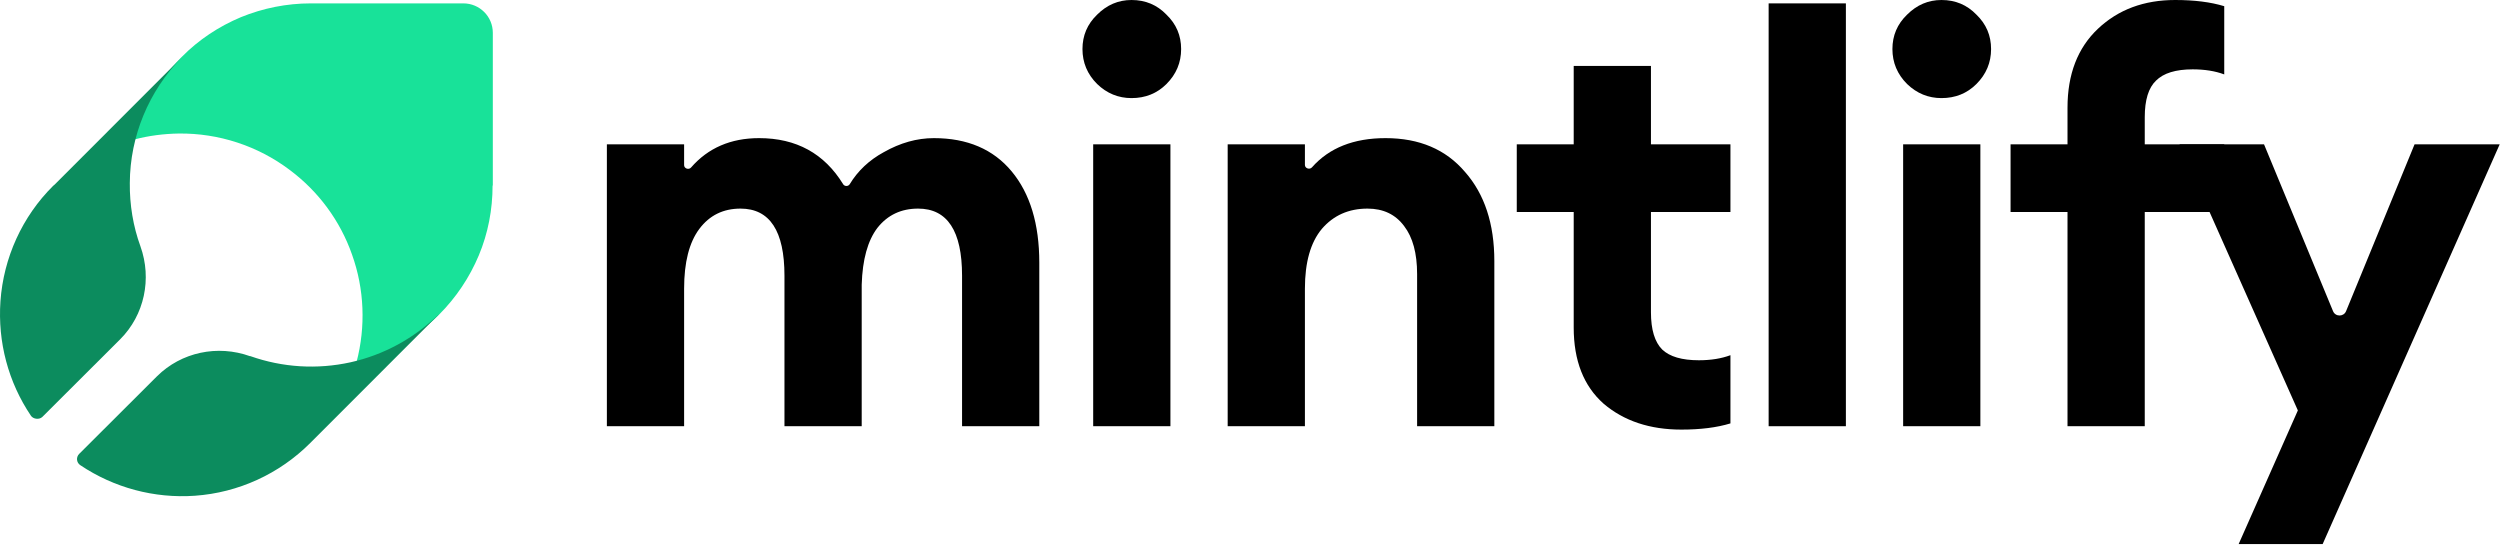
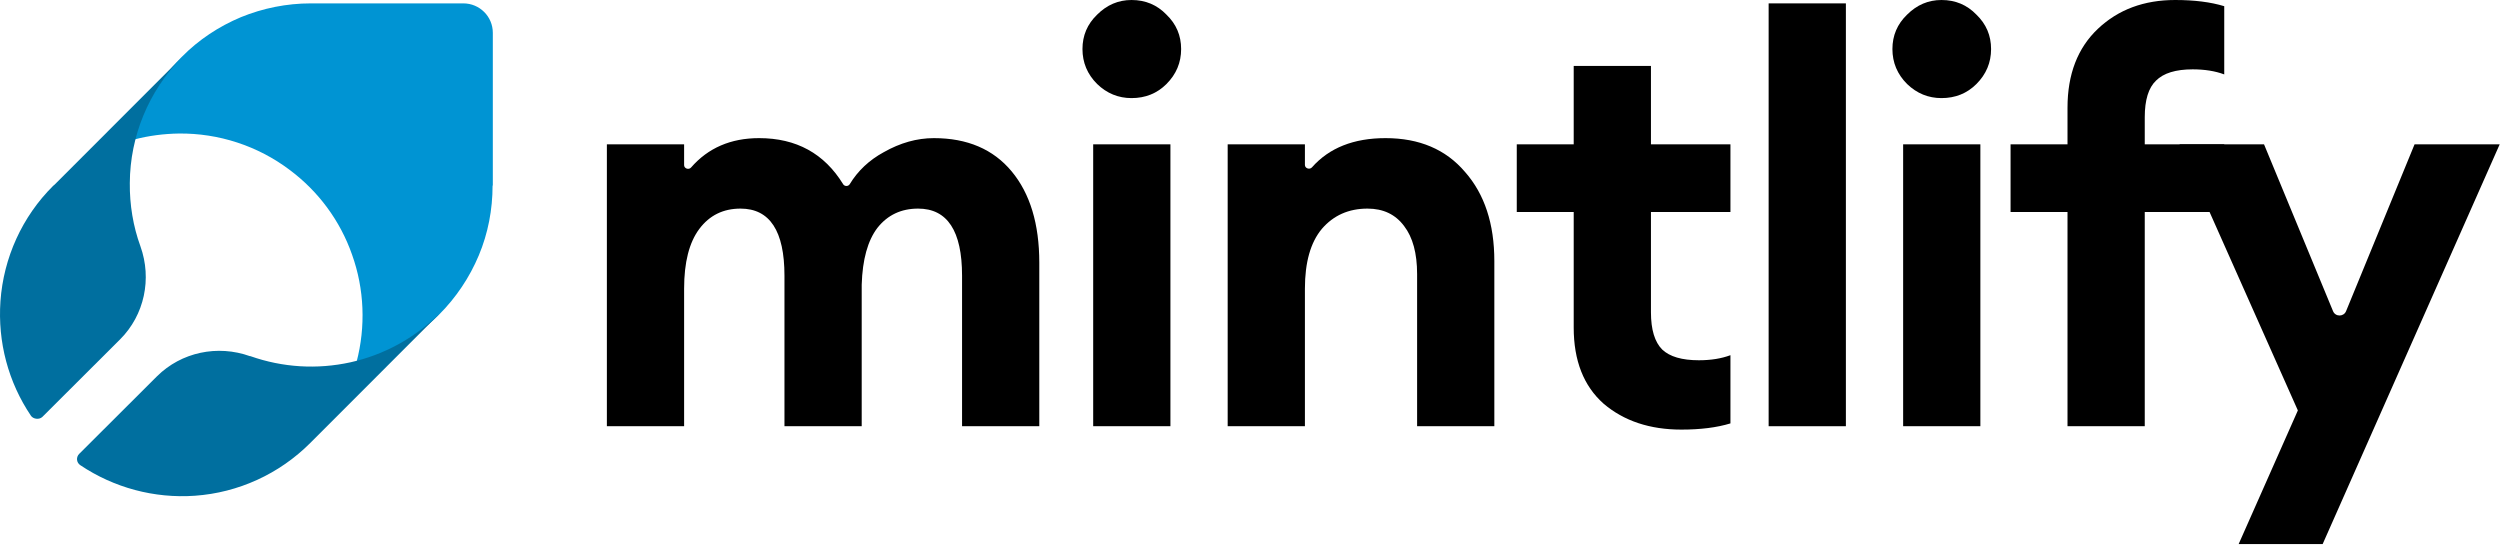
<svg xmlns="http://www.w3.org/2000/svg" width="1682" height="367" viewBox="0 0 1682 367" fill="none">
  <path d="M1562.69 366.037H1506.17L1546 276.14L1466.34 97.105H1523.24L1569.66 209.337C1571.28 213.26 1576.84 213.253 1578.45 209.325L1624.52 97.105H1681.79L1562.69 366.037Z" fill="black" />
  <path d="M1391.02 286.761V142.622H1352.71V97.104H1391.02V72.449C1391.02 49.943 1397.85 32.242 1411.5 19.345C1425.16 6.448 1442.48 0 1463.47 0C1476.37 0 1487.37 1.391 1496.47 4.172V50.069C1490.4 47.793 1483.32 46.656 1475.23 46.656C1463.85 46.656 1455.63 49.184 1450.57 54.242C1445.51 59.046 1442.99 67.265 1442.99 78.897V97.104H1496.47V142.622H1442.99V286.761H1391.02Z" fill="black" />
  <path d="M1306.22 66.001C1297.37 66.001 1289.66 62.84 1283.08 56.518C1276.51 49.943 1273.22 42.104 1273.22 33C1273.22 23.897 1276.51 16.184 1283.08 9.862C1289.66 3.287 1297.37 0 1306.22 0C1315.58 0 1323.42 3.287 1329.74 9.862C1336.31 16.184 1339.6 23.897 1339.6 33C1339.6 42.104 1336.31 49.943 1329.74 56.518C1323.42 62.84 1315.58 66.001 1306.22 66.001ZM1280.43 286.761V97.104H1332.39V286.761H1280.43Z" fill="black" />
  <path d="M1189.94 286.761V2.276H1241.91V286.761H1189.94Z" fill="black" />
  <path d="M1131.24 289.037C1110 289.037 1092.55 283.221 1078.89 271.588C1065.49 259.703 1058.79 242.634 1058.79 220.381V142.622H1020.48V97.104H1058.79V44.38H1110.76V97.104H1164.24V142.622H1110.76V210.14C1110.76 221.772 1113.29 230.117 1118.34 235.174C1123.4 239.979 1131.62 242.381 1143 242.381C1151.09 242.381 1158.17 241.243 1164.24 238.967V284.864C1155.14 287.646 1144.14 289.037 1131.24 289.037Z" fill="black" />
  <path d="M825.979 286.761V97.104H877.945V110.967C877.945 113.311 881.135 114.347 882.688 112.591C894.273 99.485 910.773 92.932 932.187 92.932C954.946 92.932 972.774 100.518 985.67 115.691C998.82 130.61 1005.39 150.587 1005.39 175.622V286.761H953.429V184.346C953.429 170.438 950.521 159.691 944.704 152.105C938.888 144.265 930.67 140.346 920.049 140.346C907.405 140.346 897.164 144.898 889.325 154.001C881.738 163.105 877.945 176.507 877.945 194.208V286.761H825.979Z" fill="black" />
  <path d="M761.286 66.001C752.436 66.001 744.723 62.84 738.148 56.518C731.574 49.943 728.286 42.104 728.286 33C728.286 23.897 731.574 16.184 738.148 9.862C744.723 3.287 752.436 0 761.286 0C770.643 0 778.482 3.287 784.804 9.862C791.379 16.184 794.666 23.897 794.666 33C794.666 42.104 791.379 49.943 784.804 56.518C778.482 62.84 770.643 66.001 761.286 66.001ZM735.493 286.761V97.104H787.459V286.761H735.493Z" fill="black" />
  <path d="M647.273 286.761V185.484C647.273 155.392 637.411 140.346 617.686 140.346C606.307 140.346 597.204 144.645 590.376 153.243C583.801 161.84 580.261 174.61 579.755 191.553V286.761H527.789V185.484C527.789 155.392 517.927 140.346 498.203 140.346C486.571 140.346 477.341 144.898 470.513 154.001C463.685 163.105 460.272 176.507 460.272 194.208V286.761H408.306V97.104H460.272V111.103C460.272 113.435 463.407 114.462 464.939 112.704C476.419 99.522 491.68 92.932 510.72 92.932C535.742 92.932 554.588 103.262 567.259 123.923C568.258 125.553 570.718 125.527 571.712 123.894C577.189 114.891 584.802 107.731 594.548 102.415C605.675 96.093 616.928 92.932 628.307 92.932C650.813 92.932 668.261 100.392 680.652 115.311C693.043 130.231 699.239 150.714 699.239 176.76V286.761H647.273Z" fill="black" />
-   <path d="M331.569 124.833V22.09C331.569 11.065 322.625 2.276 311.764 2.276H209.069C192.938 2.276 176.967 5.472 162.113 11.544C147.26 17.775 133.685 26.724 122.345 38.228L121.546 39.027C106.533 54.207 95.833 73.062 90.402 93.834C100.145 91.277 110.206 89.999 120.268 89.839C147.1 89.52 173.453 98.148 194.855 114.287C214.18 128.668 228.873 148.481 236.859 171.331C245.164 194.5 246.122 219.746 239.893 243.554C260.496 238.122 279.503 227.416 294.675 212.396L295.474 211.597C306.813 200.252 315.917 186.67 322.145 171.81C328.374 156.95 331.409 140.971 331.409 124.833H331.569Z" fill="#18E299" />
-   <path d="M87.337 123.098C87.496 91.579 100.066 61.334 122.182 38.73L36.739 124.212C36.421 124.531 36.102 124.69 35.784 125.008C14.941 145.702 2.371 173.4 0.303 202.69C-1.607 230.07 5.553 257.131 20.828 279.736C22.285 281.892 26.238 282.601 28.466 280.532L80.813 228.319C97.202 211.923 102.293 187.568 94.497 165.759C89.564 152.229 87.178 137.743 87.337 123.098Z" fill="#0C8C5E" />
-   <path d="M294.976 211.605C278.587 227.683 258.062 238.826 235.786 243.761C213.351 248.695 190.121 247.263 168.482 239.622C168.482 239.622 168.323 239.622 168.164 239.622C146.365 231.822 122.022 236.916 105.633 253.153L53.285 305.365C51.057 307.594 51.376 311.255 54.081 313.006C76.674 328.128 103.724 335.451 131.091 333.541C160.368 331.471 187.894 318.896 208.737 298.043L209.533 297.247L294.976 211.764V211.605Z" fill="#0C8C5E" />
+   <path d="M331.569 124.833V22.09C331.569 11.065 322.625 2.276 311.764 2.276H209.069C192.938 2.276 176.967 5.472 162.113 11.544C147.26 17.775 133.685 26.724 122.345 38.228L121.546 39.027C106.533 54.207 95.833 73.062 90.402 93.834C100.145 91.277 110.206 89.999 120.268 89.839C147.1 89.52 173.453 98.148 194.855 114.287C214.18 128.668 228.873 148.481 236.859 171.331C245.164 194.5 246.122 219.746 239.893 243.554C260.496 238.122 279.503 227.416 294.675 212.396L295.474 211.597C306.813 200.252 315.917 186.67 322.145 171.81C328.374 156.95 331.409 140.971 331.409 124.833H331.569Z" fill="#0094D3" />
+   <path d="M87.337 123.098C87.496 91.579 100.066 61.334 122.182 38.73L36.739 124.212C36.421 124.531 36.102 124.69 35.784 125.008C14.941 145.702 2.371 173.4 0.303 202.69C-1.607 230.07 5.553 257.131 20.828 279.736C22.285 281.892 26.238 282.601 28.466 280.532L80.813 228.319C97.202 211.923 102.293 187.568 94.497 165.759C89.564 152.229 87.178 137.743 87.337 123.098Z" fill="#006F9F" />
+   <path d="M294.976 211.605C278.587 227.683 258.062 238.826 235.786 243.761C213.351 248.695 190.121 247.263 168.482 239.622C168.482 239.622 168.323 239.622 168.164 239.622C146.365 231.822 122.022 236.916 105.633 253.153L53.285 305.365C51.057 307.594 51.376 311.255 54.081 313.006C76.674 328.128 103.724 335.451 131.091 333.541C160.368 331.471 187.894 318.896 208.737 298.043L209.533 297.247L294.976 211.764V211.605Z" fill="#006F9F" />
</svg>
